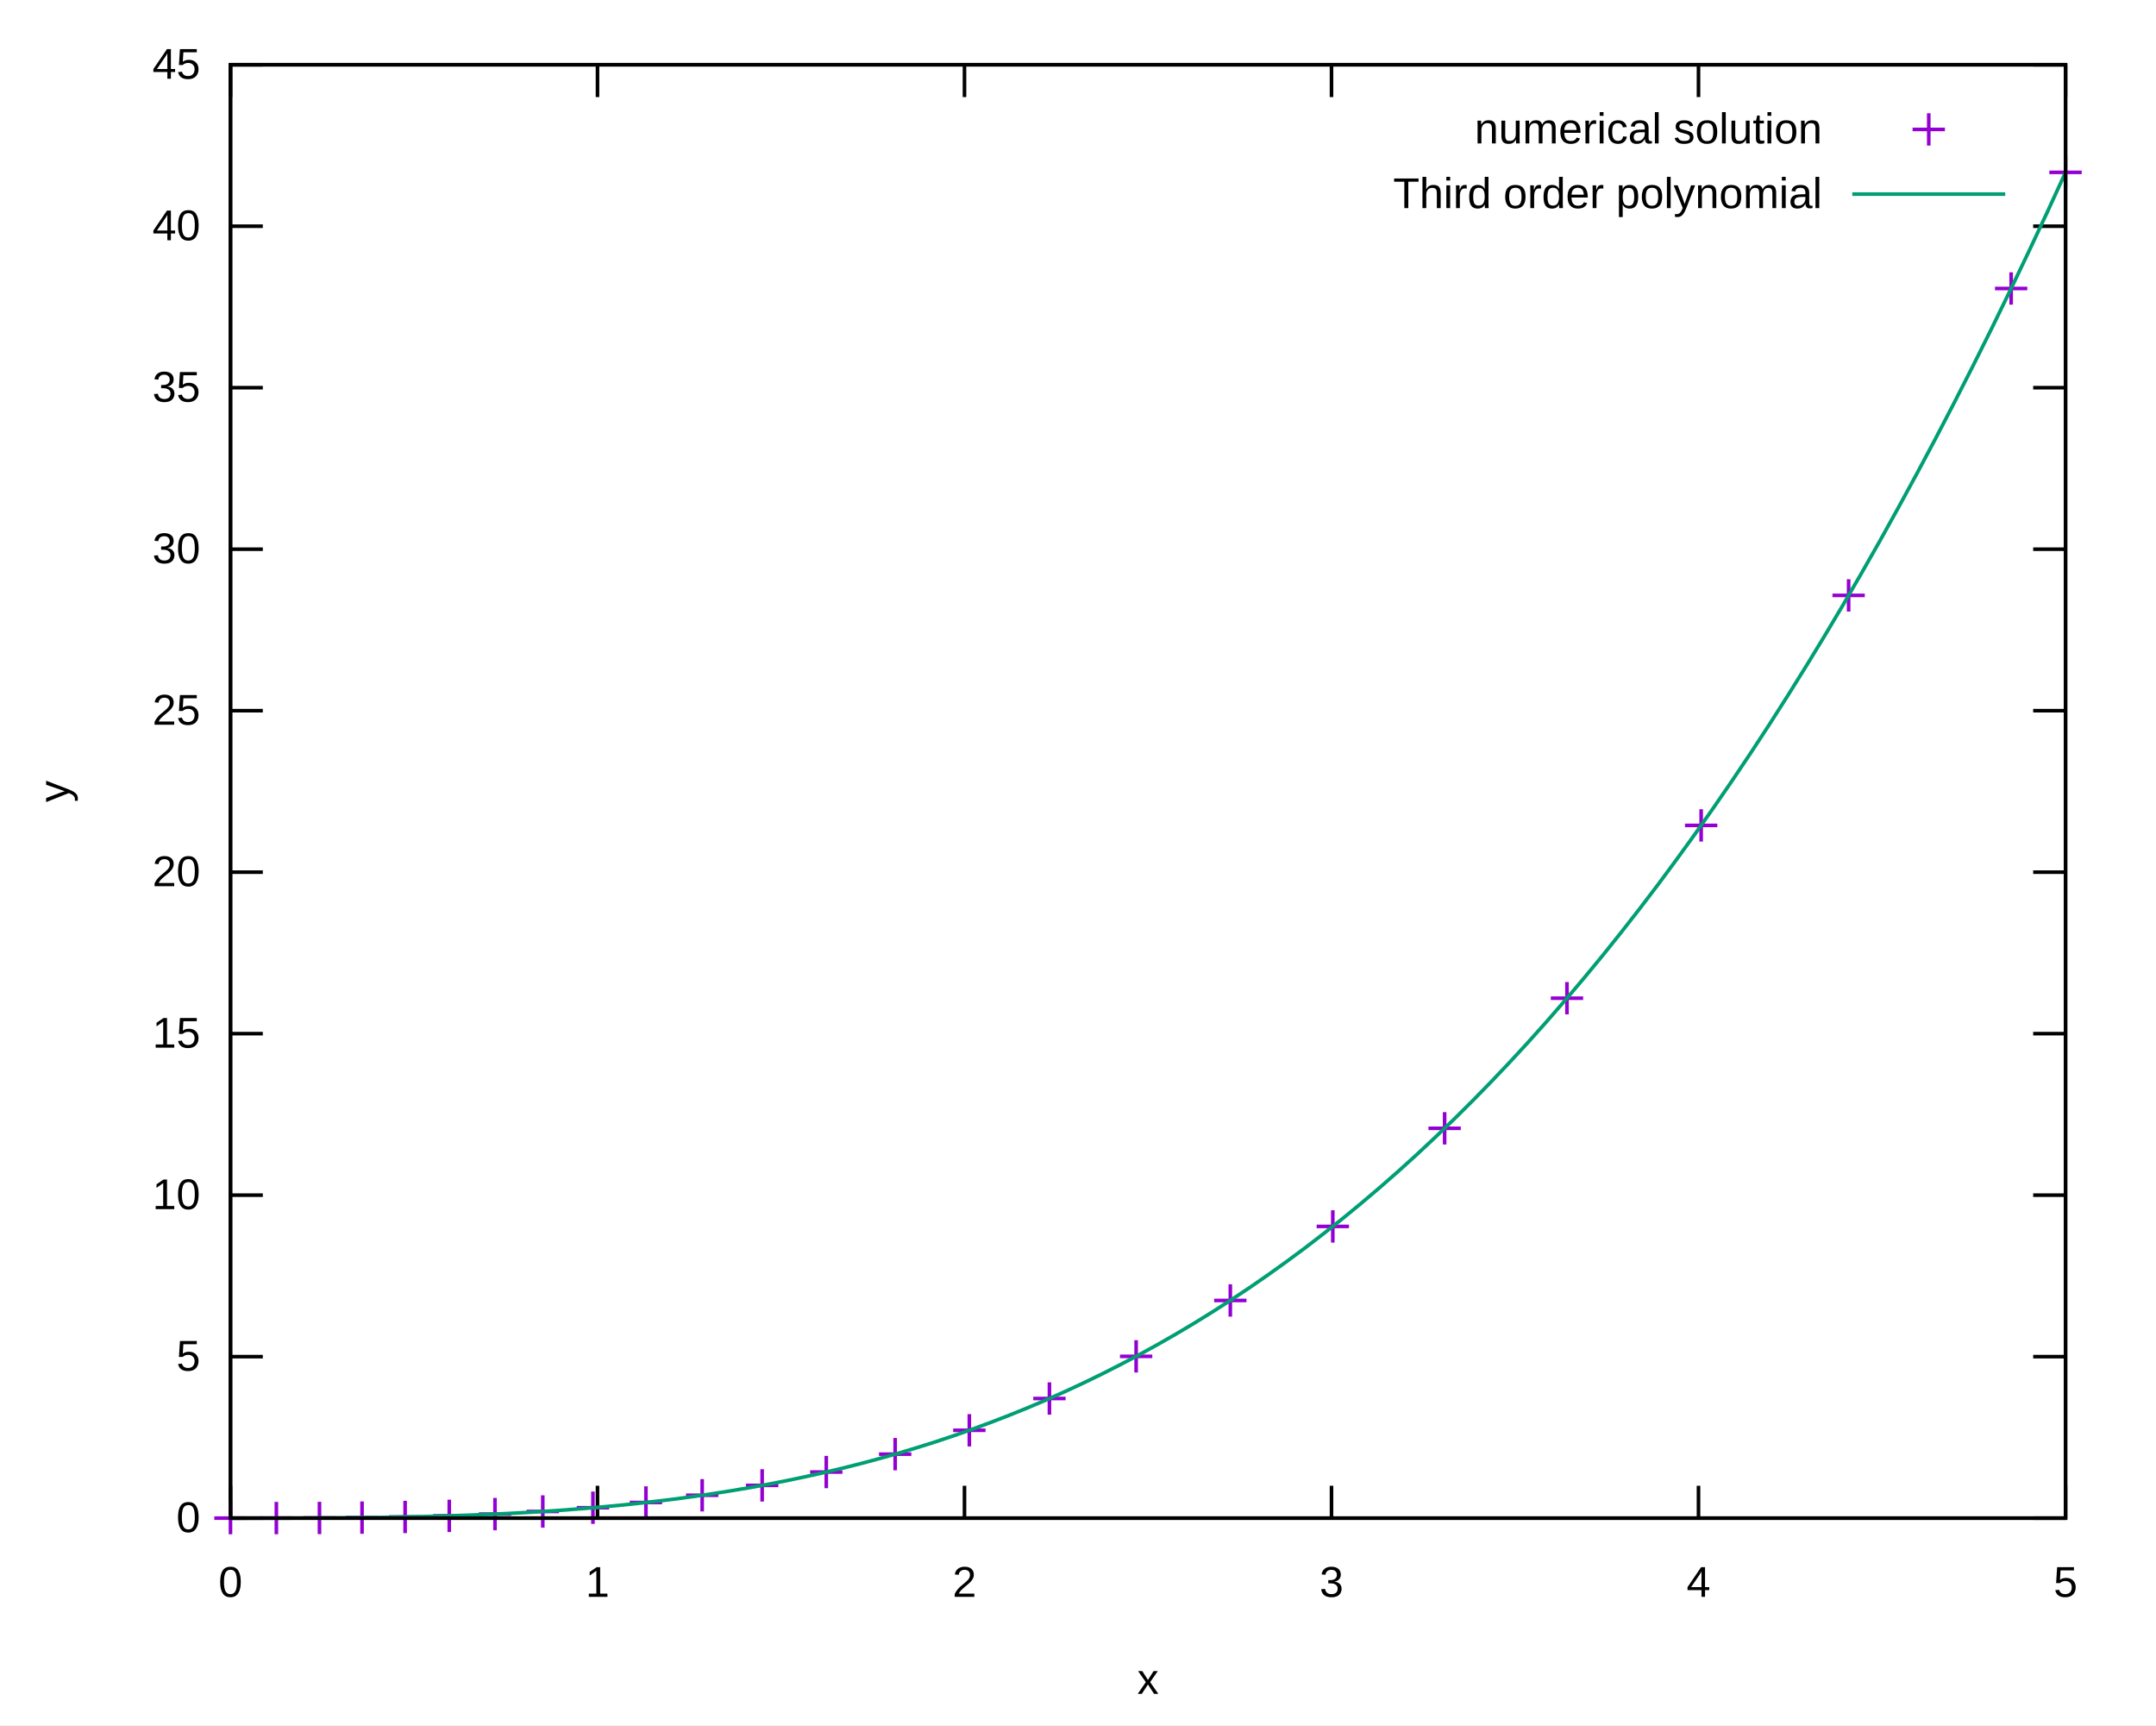
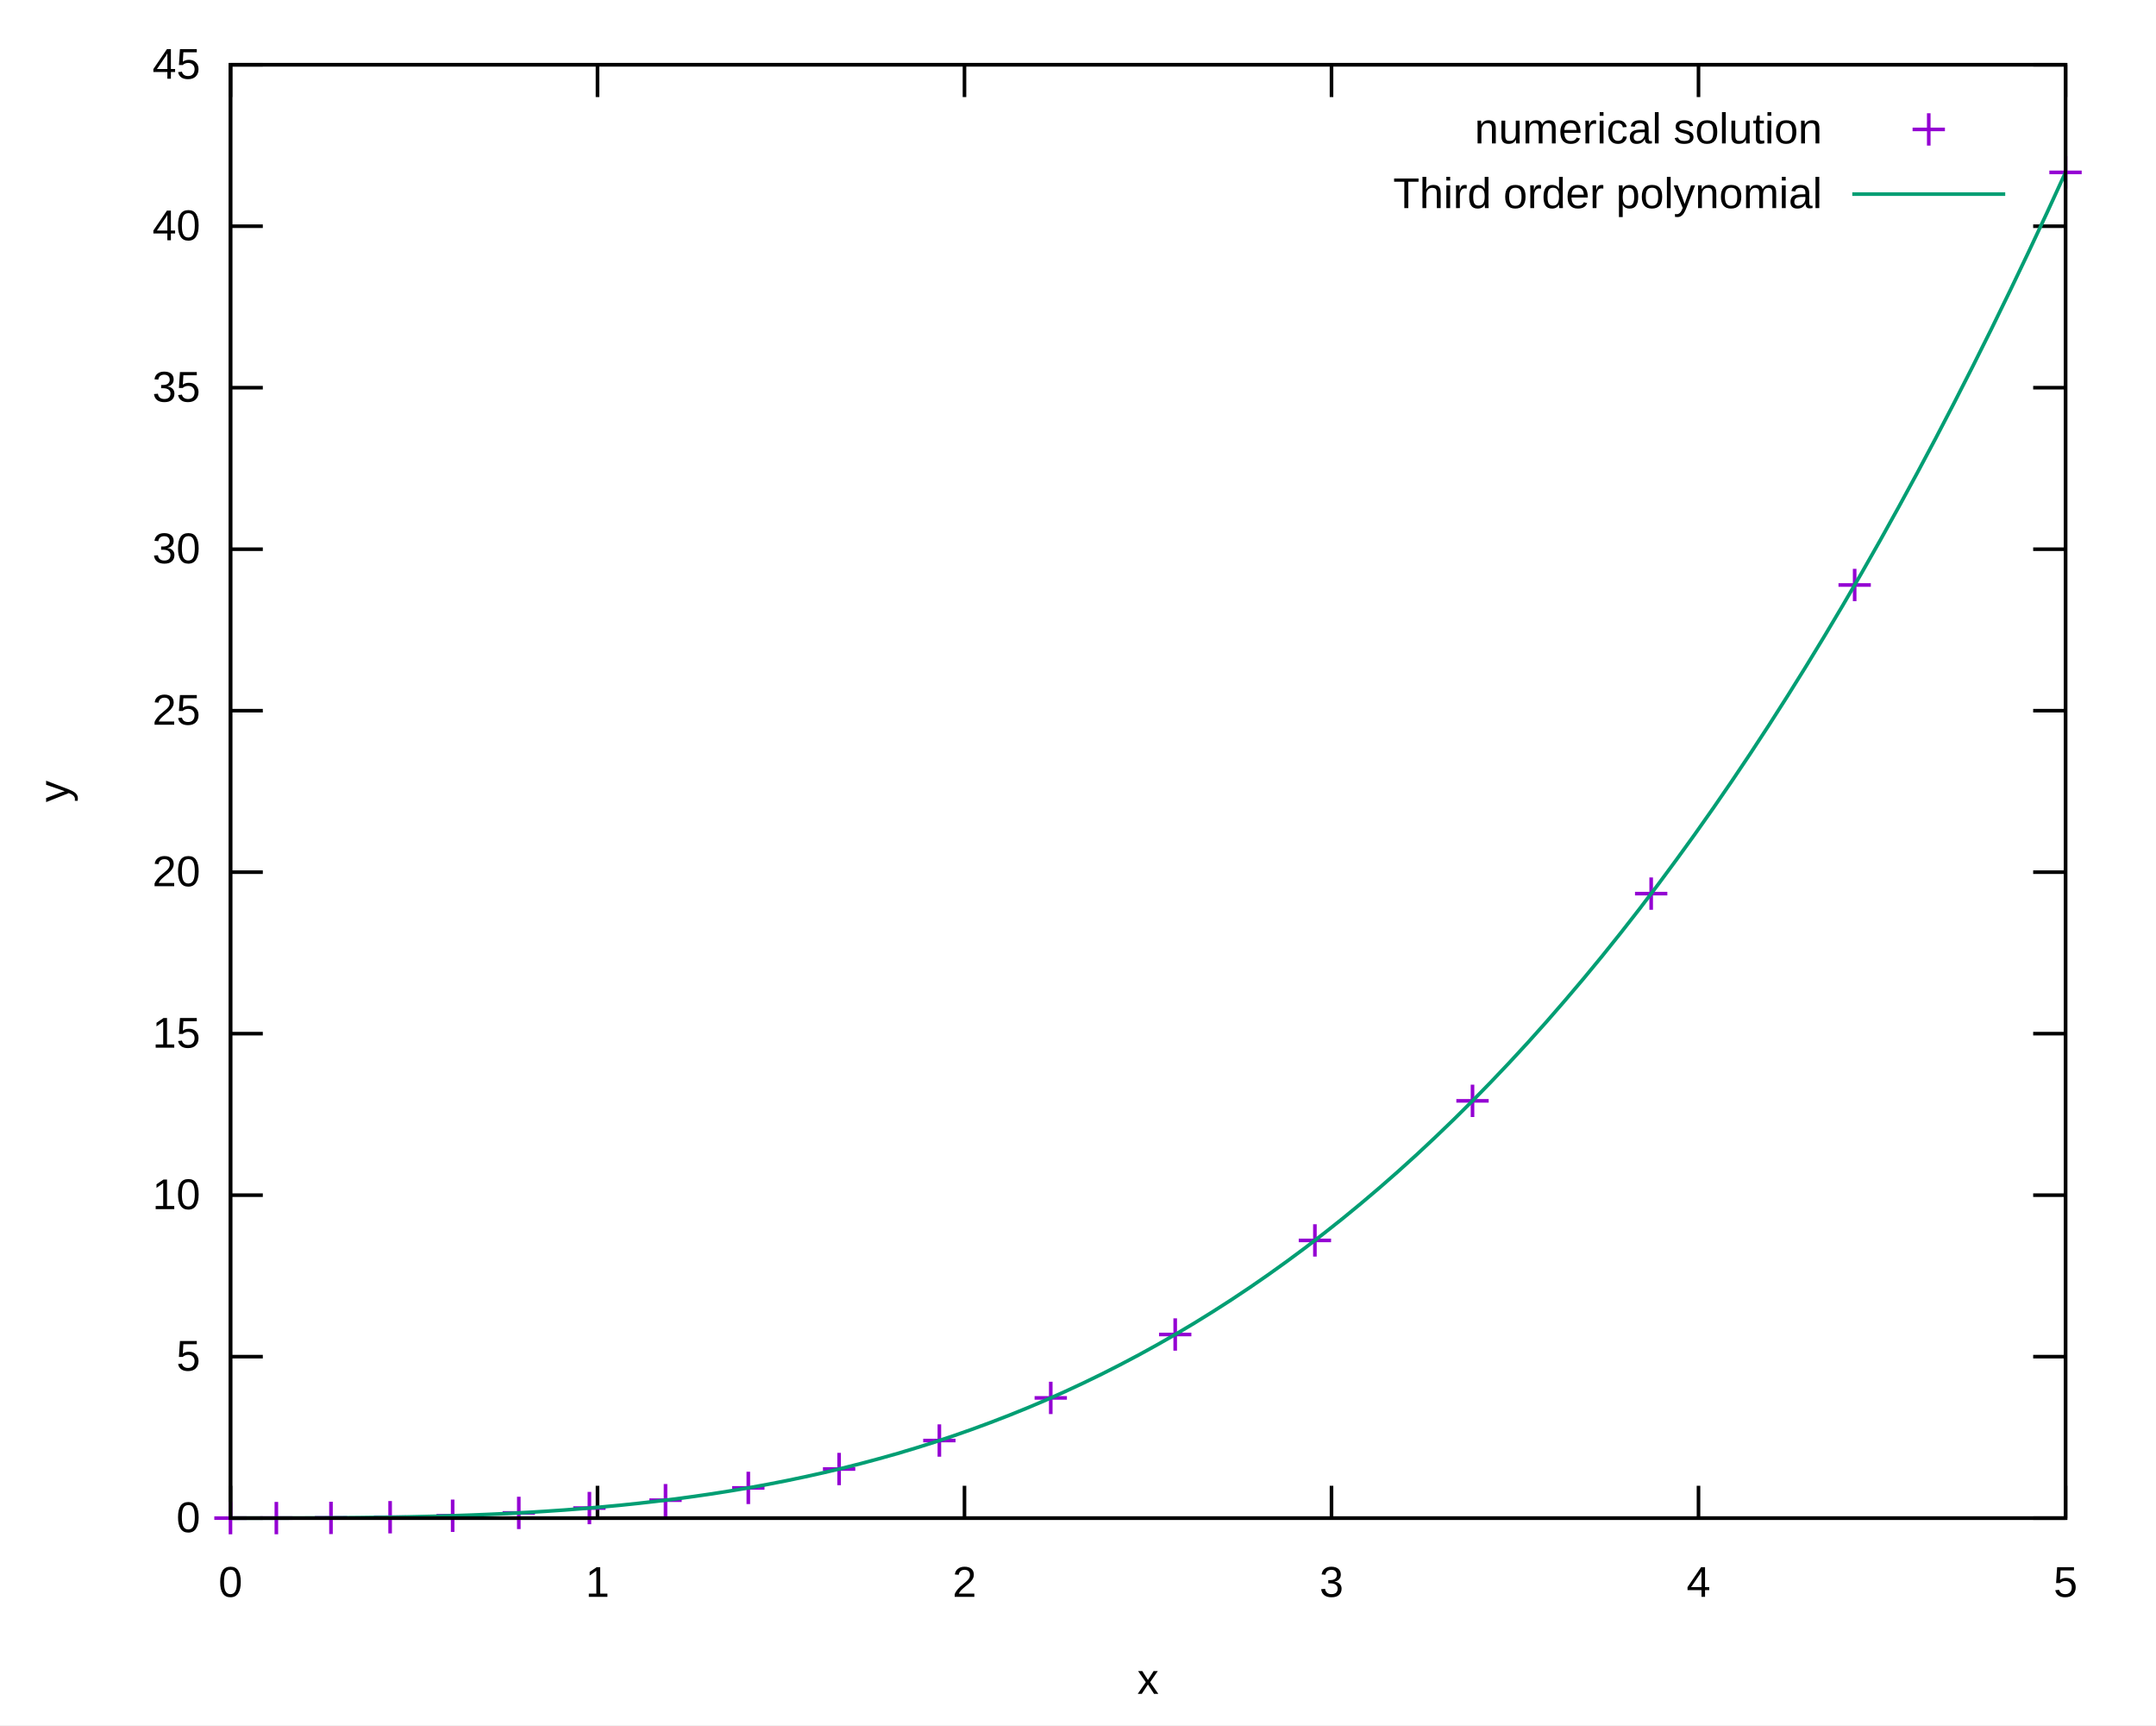
<svg xmlns="http://www.w3.org/2000/svg" xmlns:xlink="http://www.w3.org/1999/xlink" width="600" height="480" viewBox="0 0 600 480">
  <g id="gnuplot_canvas">
    <rect x="0" y="0" width="600" height="480" fill="#ffffff" />
    <defs>
      <circle id="gpDot" r="0.5" stroke-width="0.5" stroke="currentColor" />
      <path id="gpPt0" stroke-width="0.222" stroke="currentColor" d="M-1,0 h2 M0,-1 v2" />
      <path id="gpPt1" stroke-width="0.222" stroke="currentColor" d="M-1,-1 L1,1 M1,-1 L-1,1" />
      <path id="gpPt2" stroke-width="0.222" stroke="currentColor" d="M-1,0 L1,0 M0,-1 L0,1 M-1,-1 L1,1 M-1,1 L1,-1" />
      <rect id="gpPt3" stroke-width="0.222" stroke="currentColor" x="-1" y="-1" width="2" height="2" />
      <rect id="gpPt4" stroke-width="0.222" stroke="currentColor" fill="currentColor" x="-1" y="-1" width="2" height="2" />
      <circle id="gpPt5" stroke-width="0.222" stroke="currentColor" cx="0" cy="0" r="1" />
      <use xlink:href="#gpPt5" id="gpPt6" fill="currentColor" stroke="none" />
      <path id="gpPt7" stroke-width="0.222" stroke="currentColor" d="M0,-1.33 L-1.33,0.67 L1.33,0.67 z" />
      <use xlink:href="#gpPt7" id="gpPt8" fill="currentColor" stroke="none" />
      <use xlink:href="#gpPt7" id="gpPt9" stroke="currentColor" transform="rotate(180)" />
      <use xlink:href="#gpPt9" id="gpPt10" fill="currentColor" stroke="none" />
      <use xlink:href="#gpPt3" id="gpPt11" stroke="currentColor" transform="rotate(45)" />
      <use xlink:href="#gpPt11" id="gpPt12" fill="currentColor" stroke="none" />
      <path id="gpPt13" stroke-width="0.222" stroke="currentColor" d="M0,1.330 L1.265,0.411 L0.782,-1.067 L-0.782,-1.076 L-1.265,0.411 z" />
      <use xlink:href="#gpPt13" id="gpPt14" fill="currentColor" stroke="none" />
      <filter id="textbox" filterUnits="objectBoundingBox" x="0" y="0" height="1" width="1">
        <feFlood flood-color="#FFFFFF" flood-opacity="1" result="bgnd" />
        <feComposite in="SourceGraphic" in2="bgnd" operator="atop" />
      </filter>
      <filter id="greybox" filterUnits="objectBoundingBox" x="0" y="0" height="1" width="1">
        <feFlood flood-color="lightgrey" flood-opacity="1" result="grey" />
        <feComposite in="SourceGraphic" in2="grey" operator="atop" />
      </filter>
    </defs>
    <g fill="none" color="#FFFFFF" stroke="currentColor" stroke-width="1.00" stroke-linecap="butt" stroke-linejoin="miter">
</g>
    <g fill="none" color="black" stroke="currentColor" stroke-width="1.00" stroke-linecap="butt" stroke-linejoin="miter">
      <path stroke="black" d="M64.14,422.40 L73.14,422.40 M574.82,422.40 L565.82,422.40  " />
      <g transform="translate(55.75,426.30)" stroke="none" fill="black" font-family="Arial" font-size="12.00" text-anchor="end">
        <text>
          <tspan font-family="Arial"> 0</tspan>
        </text>
      </g>
    </g>
    <g fill="none" color="black" stroke="currentColor" stroke-width="1.00" stroke-linecap="butt" stroke-linejoin="miter">
      <path stroke="black" d="M64.14,377.47 L73.14,377.47 M574.82,377.47 L565.82,377.47  " />
      <g transform="translate(55.75,381.37)" stroke="none" fill="black" font-family="Arial" font-size="12.00" text-anchor="end">
        <text>
          <tspan font-family="Arial"> 5</tspan>
        </text>
      </g>
    </g>
    <g fill="none" color="black" stroke="currentColor" stroke-width="1.00" stroke-linecap="butt" stroke-linejoin="miter">
      <path stroke="black" d="M64.14,332.54 L73.14,332.54 M574.82,332.54 L565.82,332.54  " />
      <g transform="translate(55.75,336.44)" stroke="none" fill="black" font-family="Arial" font-size="12.00" text-anchor="end">
        <text>
          <tspan font-family="Arial"> 10</tspan>
        </text>
      </g>
    </g>
    <g fill="none" color="black" stroke="currentColor" stroke-width="1.00" stroke-linecap="butt" stroke-linejoin="miter">
      <path stroke="black" d="M64.14,287.60 L73.14,287.60 M574.82,287.60 L565.82,287.60  " />
      <g transform="translate(55.75,291.50)" stroke="none" fill="black" font-family="Arial" font-size="12.00" text-anchor="end">
        <text>
          <tspan font-family="Arial"> 15</tspan>
        </text>
      </g>
    </g>
    <g fill="none" color="black" stroke="currentColor" stroke-width="1.00" stroke-linecap="butt" stroke-linejoin="miter">
      <path stroke="black" d="M64.14,242.67 L73.14,242.67 M574.82,242.67 L565.82,242.67  " />
      <g transform="translate(55.75,246.57)" stroke="none" fill="black" font-family="Arial" font-size="12.00" text-anchor="end">
        <text>
          <tspan font-family="Arial"> 20</tspan>
        </text>
      </g>
    </g>
    <g fill="none" color="black" stroke="currentColor" stroke-width="1.00" stroke-linecap="butt" stroke-linejoin="miter">
      <path stroke="black" d="M64.14,197.74 L73.14,197.74 M574.82,197.74 L565.82,197.74  " />
      <g transform="translate(55.75,201.64)" stroke="none" fill="black" font-family="Arial" font-size="12.00" text-anchor="end">
        <text>
          <tspan font-family="Arial"> 25</tspan>
        </text>
      </g>
    </g>
    <g fill="none" color="black" stroke="currentColor" stroke-width="1.00" stroke-linecap="butt" stroke-linejoin="miter">
      <path stroke="black" d="M64.14,152.81 L73.14,152.81 M574.82,152.81 L565.82,152.81  " />
      <g transform="translate(55.75,156.71)" stroke="none" fill="black" font-family="Arial" font-size="12.00" text-anchor="end">
        <text>
          <tspan font-family="Arial"> 30</tspan>
        </text>
      </g>
    </g>
    <g fill="none" color="black" stroke="currentColor" stroke-width="1.00" stroke-linecap="butt" stroke-linejoin="miter">
      <path stroke="black" d="M64.14,107.87 L73.14,107.87 M574.82,107.87 L565.82,107.87  " />
      <g transform="translate(55.75,111.77)" stroke="none" fill="black" font-family="Arial" font-size="12.00" text-anchor="end">
        <text>
          <tspan font-family="Arial"> 35</tspan>
        </text>
      </g>
    </g>
    <g fill="none" color="black" stroke="currentColor" stroke-width="1.00" stroke-linecap="butt" stroke-linejoin="miter">
      <path stroke="black" d="M64.14,62.94 L73.14,62.94 M574.82,62.94 L565.82,62.94  " />
      <g transform="translate(55.75,66.84)" stroke="none" fill="black" font-family="Arial" font-size="12.00" text-anchor="end">
        <text>
          <tspan font-family="Arial"> 40</tspan>
        </text>
      </g>
    </g>
    <g fill="none" color="black" stroke="currentColor" stroke-width="1.00" stroke-linecap="butt" stroke-linejoin="miter">
      <path stroke="black" d="M64.14,18.01 L73.14,18.01 M574.82,18.01 L565.82,18.01  " />
      <g transform="translate(55.75,21.91)" stroke="none" fill="black" font-family="Arial" font-size="12.00" text-anchor="end">
        <text>
          <tspan font-family="Arial"> 45</tspan>
        </text>
      </g>
    </g>
    <g fill="none" color="black" stroke="currentColor" stroke-width="1.00" stroke-linecap="butt" stroke-linejoin="miter">
      <path stroke="black" d="M64.14,422.40 L64.14,413.40 M64.14,18.01 L64.14,27.01  " />
      <g transform="translate(64.14,444.30)" stroke="none" fill="black" font-family="Arial" font-size="12.00" text-anchor="middle">
        <text>
          <tspan font-family="Arial"> 0</tspan>
        </text>
      </g>
    </g>
    <g fill="none" color="black" stroke="currentColor" stroke-width="1.00" stroke-linecap="butt" stroke-linejoin="miter">
      <path stroke="black" d="M166.28,422.40 L166.28,413.40 M166.28,18.01 L166.28,27.01  " />
      <g transform="translate(166.28,444.30)" stroke="none" fill="black" font-family="Arial" font-size="12.00" text-anchor="middle">
        <text>
          <tspan font-family="Arial"> 1</tspan>
        </text>
      </g>
    </g>
    <g fill="none" color="black" stroke="currentColor" stroke-width="1.00" stroke-linecap="butt" stroke-linejoin="miter">
      <path stroke="black" d="M268.41,422.40 L268.41,413.40 M268.41,18.01 L268.41,27.01  " />
      <g transform="translate(268.41,444.30)" stroke="none" fill="black" font-family="Arial" font-size="12.00" text-anchor="middle">
        <text>
          <tspan font-family="Arial"> 2</tspan>
        </text>
      </g>
    </g>
    <g fill="none" color="black" stroke="currentColor" stroke-width="1.00" stroke-linecap="butt" stroke-linejoin="miter">
      <path stroke="black" d="M370.55,422.40 L370.55,413.40 M370.55,18.01 L370.55,27.01  " />
      <g transform="translate(370.55,444.30)" stroke="none" fill="black" font-family="Arial" font-size="12.00" text-anchor="middle">
        <text>
          <tspan font-family="Arial"> 3</tspan>
        </text>
      </g>
    </g>
    <g fill="none" color="black" stroke="currentColor" stroke-width="1.00" stroke-linecap="butt" stroke-linejoin="miter">
      <path stroke="black" d="M472.68,422.40 L472.68,413.40 M472.68,18.01 L472.68,27.01  " />
      <g transform="translate(472.68,444.30)" stroke="none" fill="black" font-family="Arial" font-size="12.00" text-anchor="middle">
        <text>
          <tspan font-family="Arial"> 4</tspan>
        </text>
      </g>
    </g>
    <g fill="none" color="black" stroke="currentColor" stroke-width="1.00" stroke-linecap="butt" stroke-linejoin="miter">
      <path stroke="black" d="M574.82,422.40 L574.82,413.40 M574.82,18.01 L574.82,27.01  " />
      <g transform="translate(574.82,444.30)" stroke="none" fill="black" font-family="Arial" font-size="12.00" text-anchor="middle">
        <text>
          <tspan font-family="Arial"> 5</tspan>
        </text>
      </g>
    </g>
    <g fill="none" color="black" stroke="currentColor" stroke-width="1.00" stroke-linecap="butt" stroke-linejoin="miter">
</g>
    <g fill="none" color="black" stroke="currentColor" stroke-width="1.00" stroke-linecap="butt" stroke-linejoin="miter">
      <path stroke="black" d="M64.14,18.01 L64.14,422.40 L574.82,422.40 L574.82,18.01 L64.14,18.01 Z  " />
    </g>
    <g fill="none" color="black" stroke="currentColor" stroke-width="1.00" stroke-linecap="butt" stroke-linejoin="miter">
</g>
    <g id="gnuplot_plot_1">
      <g fill="none" color="black" stroke="currentColor" stroke-width="1.00" stroke-linecap="butt" stroke-linejoin="miter">
        <g transform="translate(507.09,39.91)" stroke="none" fill="black" font-family="Arial" font-size="12.00" text-anchor="end">
          <text>
            <tspan font-family="Arial">numerical solution</tspan>
          </text>
        </g>
      </g>
      <g fill="none" color="black" stroke="currentColor" stroke-width="1.00" stroke-linecap="butt" stroke-linejoin="miter">
        <use xlink:href="#gpPt0" transform="translate(64.14,422.40) scale(4.50)" color="rgb(148,   0, 211)" />
        <use xlink:href="#gpPt0" transform="translate(76.91,422.39) scale(4.50)" color="rgb(148,   0, 211)" />
-         <use xlink:href="#gpPt0" transform="translate(88.91,422.36) scale(4.50)" color="rgb(148,   0, 211)" />
-         <use xlink:href="#gpPt0" transform="translate(100.75,422.26) scale(4.50)" color="rgb(148,   0, 211)" />
-         <use xlink:href="#gpPt0" transform="translate(112.74,422.08) scale(4.50)" color="rgb(148,   0, 211)" />
-         <use xlink:href="#gpPt0" transform="translate(125.03,421.77) scale(4.50)" color="rgb(148,   0, 211)" />
-         <use xlink:href="#gpPt0" transform="translate(137.76,421.28) scale(4.50)" color="rgb(148,   0, 211)" />
-         <use xlink:href="#gpPt0" transform="translate(151.05,420.55) scale(4.50)" color="rgb(148,   0, 211)" />
-         <use xlink:href="#gpPt0" transform="translate(165.01,419.51) scale(4.50)" color="rgb(148,   0, 211)" />
-         <use xlink:href="#gpPt0" transform="translate(179.76,418.05) scale(4.50)" color="rgb(148,   0, 211)" />
-         <use xlink:href="#gpPt0" transform="translate(195.41,416.04) scale(4.50)" color="rgb(148,   0, 211)" />
-         <use xlink:href="#gpPt0" transform="translate(212.10,413.29) scale(4.50)" color="rgb(148,   0, 211)" />
-         <use xlink:href="#gpPt0" transform="translate(229.95,409.58) scale(4.50)" color="rgb(148,   0, 211)" />
-         <use xlink:href="#gpPt0" transform="translate(249.12,404.60) scale(4.50)" color="rgb(148,   0, 211)" />
-         <use xlink:href="#gpPt0" transform="translate(269.76,397.96) scale(4.50)" color="rgb(148,   0, 211)" />
-         <use xlink:href="#gpPt0" transform="translate(292.05,389.12) scale(4.50)" color="rgb(148,   0, 211)" />
-         <use xlink:href="#gpPt0" transform="translate(316.18,377.39) scale(4.50)" color="rgb(148,   0, 211)" />
-         <use xlink:href="#gpPt0" transform="translate(342.39,361.84) scale(4.50)" color="rgb(148,   0, 211)" />
-         <use xlink:href="#gpPt0" transform="translate(370.91,341.24) scale(4.50)" color="rgb(148,   0, 211)" />
-         <use xlink:href="#gpPt0" transform="translate(402.03,313.94) scale(4.50)" color="rgb(148,   0, 211)" />
-         <use xlink:href="#gpPt0" transform="translate(436.08,277.74) scale(4.50)" color="rgb(148,   0, 211)" />
-         <use xlink:href="#gpPt0" transform="translate(473.42,229.66) scale(4.50)" color="rgb(148,   0, 211)" />
-         <use xlink:href="#gpPt0" transform="translate(514.46,165.66) scale(4.50)" color="rgb(148,   0, 211)" />
-         <use xlink:href="#gpPt0" transform="translate(559.69,80.27) scale(4.50)" color="rgb(148,   0, 211)" />
+         <use xlink:href="#gpPt0" transform="translate(92.11,422.34) scale(4.50)" color="rgb(148,   0, 211)" />
+         <use xlink:href="#gpPt0" transform="translate(108.57,422.15) scale(4.50)" color="rgb(148,   0, 211)" />
+         <use xlink:href="#gpPt0" transform="translate(125.97,421.74) scale(4.50)" color="rgb(148,   0, 211)" />
+         <use xlink:href="#gpPt0" transform="translate(144.38,420.95) scale(4.50)" color="rgb(148,   0, 211)" />
+         <use xlink:href="#gpPt0" transform="translate(164.03,419.60) scale(4.50)" color="rgb(148,   0, 211)" />
+         <use xlink:href="#gpPt0" transform="translate(185.21,417.41) scale(4.50)" color="rgb(148,   0, 211)" />
+         <use xlink:href="#gpPt0" transform="translate(208.25,413.99) scale(4.50)" color="rgb(148,   0, 211)" />
+         <use xlink:href="#gpPt0" transform="translate(233.52,408.74) scale(4.50)" color="rgb(148,   0, 211)" />
+         <use xlink:href="#gpPt0" transform="translate(261.42,400.81) scale(4.50)" color="rgb(148,   0, 211)" />
+         <use xlink:href="#gpPt0" transform="translate(292.42,388.95) scale(4.50)" color="rgb(148,   0, 211)" />
+         <use xlink:href="#gpPt0" transform="translate(327.05,371.31) scale(4.50)" color="rgb(148,   0, 211)" />
+         <use xlink:href="#gpPt0" transform="translate(365.93,345.13) scale(4.50)" color="rgb(148,   0, 211)" />
+         <use xlink:href="#gpPt0" transform="translate(409.79,306.30) scale(4.50)" color="rgb(148,   0, 211)" />
+         <use xlink:href="#gpPt0" transform="translate(459.51,248.64) scale(4.50)" color="rgb(148,   0, 211)" />
+         <use xlink:href="#gpPt0" transform="translate(516.14,162.77) scale(4.50)" color="rgb(148,   0, 211)" />
        <use xlink:href="#gpPt0" transform="translate(574.82,47.96) scale(4.50)" color="rgb(148,   0, 211)" />
        <use xlink:href="#gpPt0" transform="translate(536.76,36.01) scale(4.50)" color="rgb(148,   0, 211)" />
      </g>
    </g>
    <g id="gnuplot_plot_2">
      <g fill="none" color="black" stroke="currentColor" stroke-width="1.00" stroke-linecap="butt" stroke-linejoin="miter">
        <g transform="translate(507.09,57.91)" stroke="none" fill="black" font-family="Arial" font-size="12.00" text-anchor="end">
          <text>
            <tspan font-family="Arial">Third order polynomial</tspan>
          </text>
        </g>
      </g>
      <g fill="none" color="black" stroke="currentColor" stroke-width="1.00" stroke-linecap="butt" stroke-linejoin="miter">
        <path stroke="rgb(  0, 158, 115)" d="M515.48,54.01 L558.04,54.01 M64.14,422.40 L69.30,422.40 L74.46,422.40 L79.62,422.39 L84.77,422.38 L89.93,422.35   L95.09,422.32 L100.25,422.27 L105.41,422.20 L110.57,422.12 L115.72,422.01 L120.88,421.89 L126.04,421.73 L131.20,421.55   L136.36,421.34 L141.52,421.10 L146.67,420.82 L151.83,420.50 L156.99,420.15 L162.15,419.75 L167.31,419.31 L172.47,418.83   L177.62,418.29 L182.78,417.70 L187.94,417.07 L193.10,416.37 L198.26,415.62 L203.42,414.80 L208.57,413.93 L213.73,412.99   L218.89,411.98 L224.05,410.90 L229.21,409.75 L234.37,408.53 L239.53,407.23 L244.68,405.85 L249.84,404.40 L255.00,402.85   L260.16,401.23 L265.32,399.51 L270.48,397.70 L275.63,395.80 L280.79,393.81 L285.95,391.72 L291.11,389.53 L296.27,387.24   L301.43,384.84 L306.58,382.34 L311.74,379.72 L316.90,377.00 L322.06,374.16 L327.22,371.21 L332.38,368.14 L337.53,364.95   L342.69,361.64 L347.85,358.20 L353.01,354.63 L358.17,350.93 L363.33,347.11 L368.48,343.14 L373.64,339.05 L378.80,334.81   L383.96,330.43 L389.12,325.91 L394.28,321.24 L399.43,316.42 L404.59,311.46 L409.75,306.34 L414.91,301.06 L420.07,295.63   L425.23,290.04 L430.39,284.28 L435.54,278.36 L440.70,272.28 L445.86,266.03 L451.02,259.60 L456.18,253.00 L461.34,246.23   L466.49,239.27 L471.65,232.14 L476.81,224.82 L481.97,217.32 L487.13,209.63 L492.29,201.75 L497.44,193.68 L502.60,185.41   L507.76,176.95 L512.92,168.29 L518.08,159.42 L523.24,150.35 L528.39,141.08 L533.55,131.60 L538.71,121.91 L543.87,112.00   L549.03,101.88 L554.19,91.54 L559.34,80.98 L564.50,70.20 L569.66,59.20 L574.82,47.96  " />
      </g>
    </g>
    <g fill="none" color="#FFFFFF" stroke="rgb(  0, 158, 115)" stroke-width="2.00" stroke-linecap="butt" stroke-linejoin="miter">
</g>
    <g fill="none" color="black" stroke="currentColor" stroke-width="2.00" stroke-linecap="butt" stroke-linejoin="miter">
</g>
    <g fill="none" color="black" stroke="black" stroke-width="1.00" stroke-linecap="butt" stroke-linejoin="miter">
</g>
    <g fill="none" color="black" stroke="currentColor" stroke-width="1.00" stroke-linecap="butt" stroke-linejoin="miter">
      <path stroke="black" d="M64.14,18.01 L64.14,422.40 L574.82,422.40 L574.82,18.01 L64.14,18.01 Z  " />
      <g transform="translate(19.18,220.21) rotate(270.00)" stroke="none" fill="black" font-family="Arial" font-size="12.00" text-anchor="middle">
        <text>
          <tspan font-family="Arial">y</tspan>
        </text>
      </g>
    </g>
    <g fill="none" color="black" stroke="currentColor" stroke-width="1.00" stroke-linecap="butt" stroke-linejoin="miter">
      <g transform="translate(319.48,471.30)" stroke="none" fill="black" font-family="Arial" font-size="12.00" text-anchor="middle">
        <text>
          <tspan font-family="Arial">x</tspan>
        </text>
      </g>
    </g>
    <g fill="none" color="black" stroke="currentColor" stroke-width="1.00" stroke-linecap="butt" stroke-linejoin="miter">
</g>
    <g fill="none" color="black" stroke="currentColor" stroke-width="1.00" stroke-linecap="butt" stroke-linejoin="miter">
</g>
  </g>
</svg>
